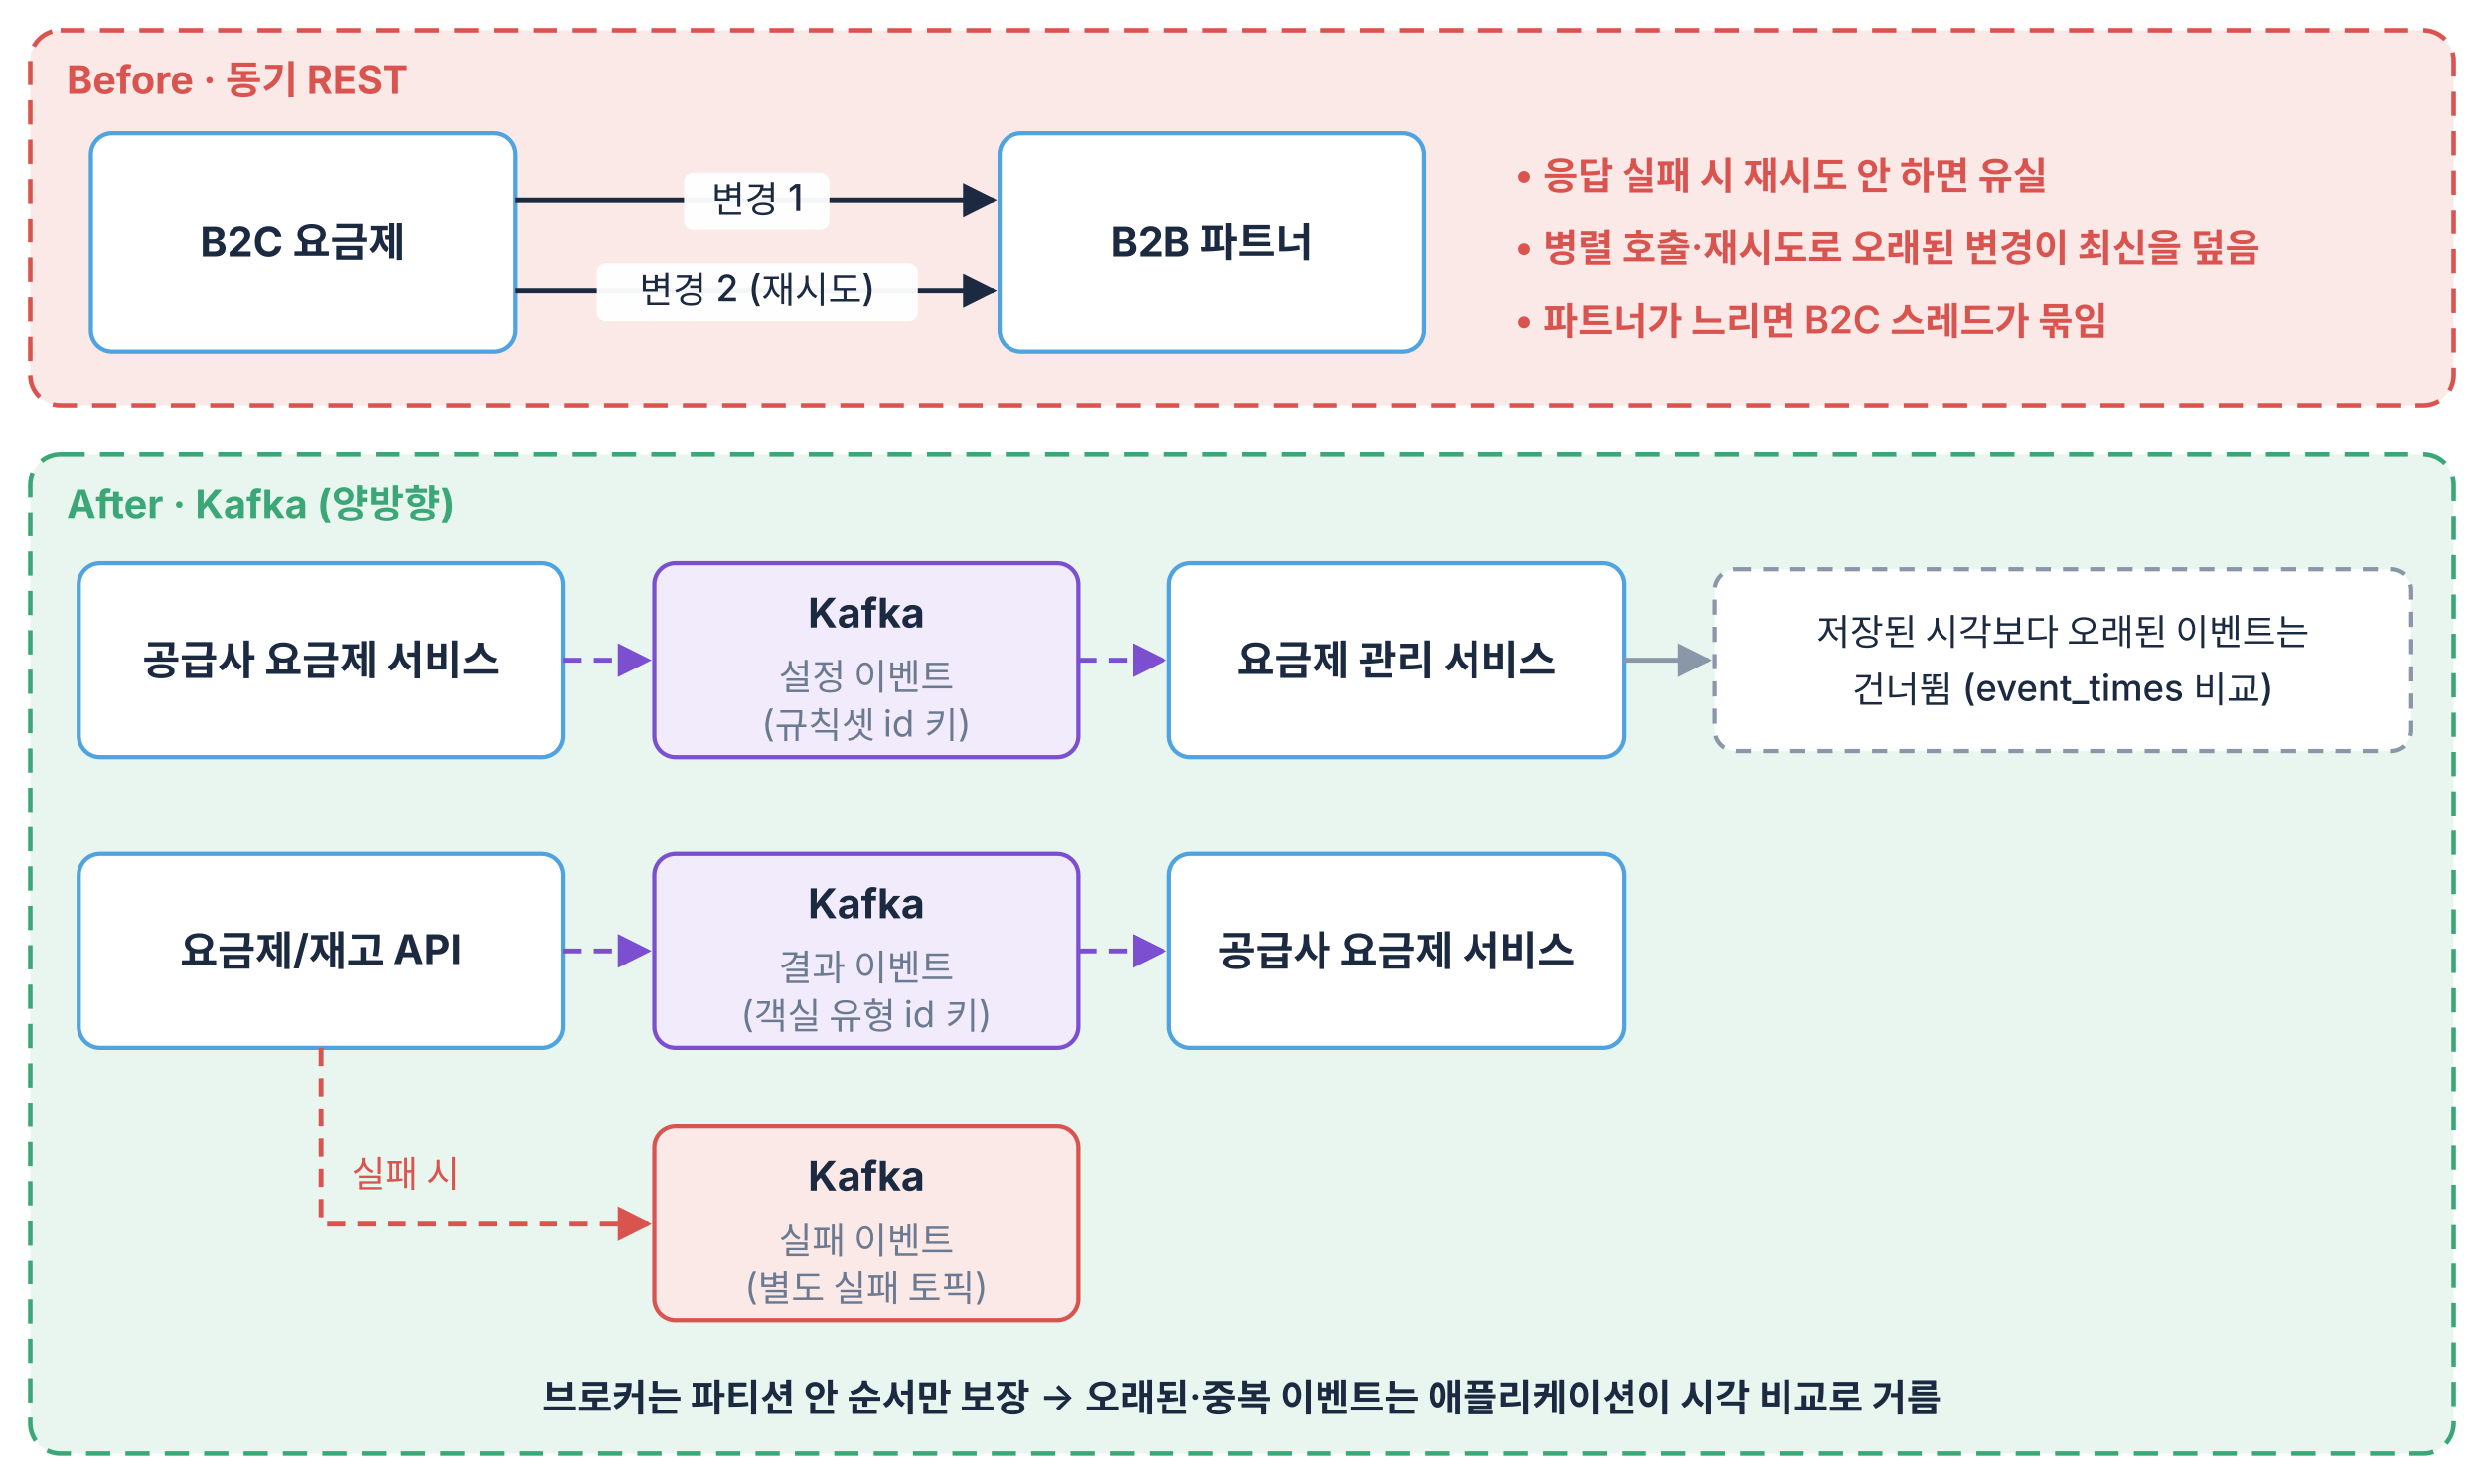
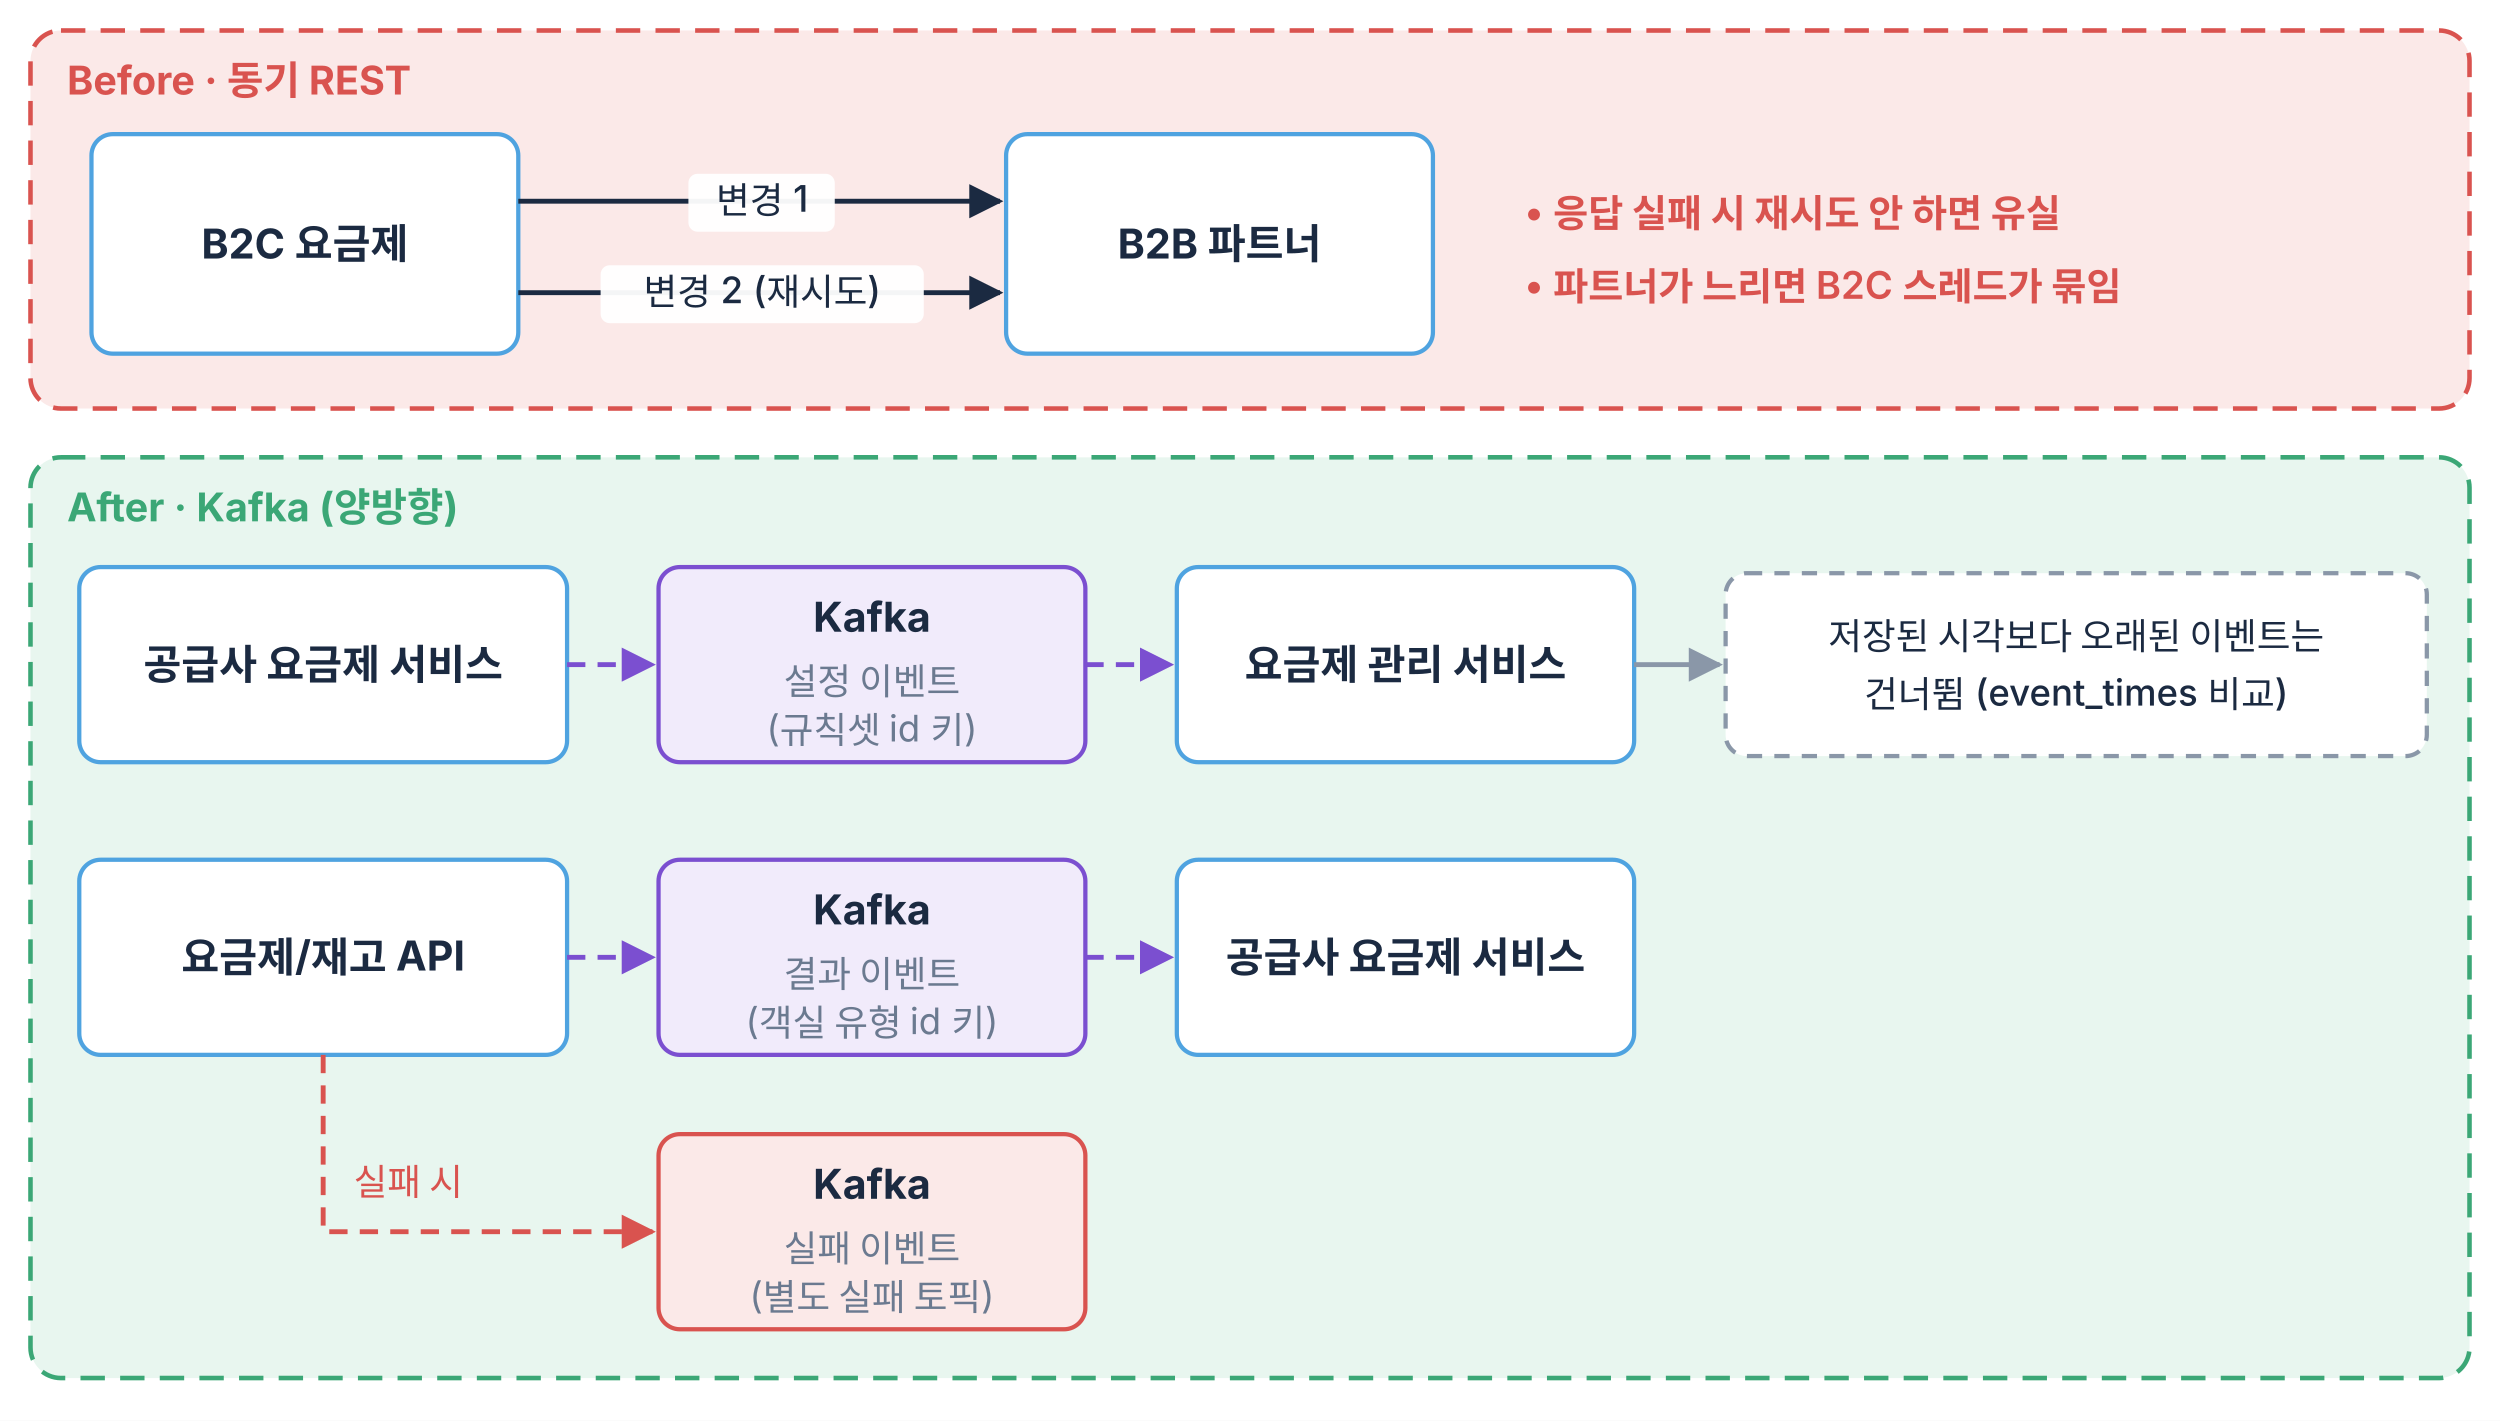
- <svg xmlns="http://www.w3.org/2000/svg" viewBox="0 0 820 490" width="100%" font-family="Pretendard, -apple-system, Apple SD Gothic Neo, Malgun Gothic, Noto Sans KR, sans-serif" style="max-width:820px;background:#fff">
+ <svg xmlns="http://www.w3.org/2000/svg" viewBox="0 0 820 466" width="100%" font-family="Pretendard, -apple-system, Apple SD Gothic Neo, Malgun Gothic, Noto Sans KR, sans-serif" style="max-width:820px;background:#fff">
  <defs>
    <marker id="arr-ink" viewBox="0 0 10 10" refX="9" refY="5" markerWidth="7" markerHeight="7" orient="auto-start-reverse">
      <path d="M0,0 L10,5 L0,10 z" fill="#1B2A41" />
    </marker>
    <marker id="arr-sky" viewBox="0 0 10 10" refX="9" refY="5" markerWidth="7" markerHeight="7" orient="auto-start-reverse">
      <path d="M0,0 L10,5 L0,10 z" fill="#0E7AC4" />
    </marker>
    <marker id="arr-gray" viewBox="0 0 10 10" refX="9" refY="5" markerWidth="7" markerHeight="7" orient="auto-start-reverse">
      <path d="M0,0 L10,5 L0,10 z" fill="#8A97A8" />
    </marker>
    <marker id="arr-purple" viewBox="0 0 10 10" refX="9" refY="5" markerWidth="7" markerHeight="7" orient="auto-start-reverse">
      <path d="M0,0 L10,5 L0,10 z" fill="#7B4FD0" />
    </marker>
    <marker id="arr-good" viewBox="0 0 10 10" refX="9" refY="5" markerWidth="7" markerHeight="7" orient="auto-start-reverse">
      <path d="M0,0 L10,5 L0,10 z" fill="#3BA776" />
    </marker>
    <marker id="arr-red" viewBox="0 0 10 10" refX="9" refY="5" markerWidth="7" markerHeight="7" orient="auto-start-reverse">
      <path d="M0,0 L10,5 L0,10 z" fill="#D9534F" />
    </marker>
  </defs>
-   <rect width="820" height="490" fill="#ffffff" />
+   <rect width="820" height="466" fill="#ffffff" />
  <rect x="10" y="10" width="800" height="124" rx="10" fill="#FBE9E8" stroke="#D9534F" stroke-width="1.5" stroke-dasharray="8 5" />
  <text x="22" y="31" text-anchor="start" font-size="13" font-weight="700" fill="#D9534F">Before · 동기 REST</text>
  <rect x="30" y="44" width="140" height="72" rx="7" fill="#FFFFFF" stroke="#4FA3E0" stroke-width="1.4" />
  <text x="100.0" y="84.8" text-anchor="middle" font-size="13.5" font-weight="700" fill="#1B2A41">B2C 요금제</text>
  <rect x="330" y="44" width="140" height="72" rx="7" fill="#FFFFFF" stroke="#4FA3E0" stroke-width="1.4" />
  <text x="400.0" y="84.8" text-anchor="middle" font-size="13.5" font-weight="700" fill="#1B2A41">B2B 파트너</text>
  <path d="M 170 66 L 328 66" fill="none" stroke="#1B2A41" stroke-width="1.6" marker-end="url(#arr-ink)" />
  <rect x="225.8" y="57.0" width="48" height="19" fill="#FFFFFF" opacity="0.95" rx="3" />
  <text x="250" y="70" text-anchor="middle" font-size="12" font-weight="500" fill="#1B2A41">변경 1</text>
  <path d="M 170 96 L 328 96" fill="none" stroke="#1B2A41" stroke-width="1.6" marker-end="url(#arr-ink)" />
  <rect x="197.0" y="87.0" width="106" height="19" fill="#FFFFFF" opacity="0.95" rx="3" />
  <text x="250" y="100" text-anchor="middle" font-size="12" font-weight="500" fill="#1B2A41">변경 2 (재시도)</text>
-   <text x="500" y="62" text-anchor="start" font-size="12.5" font-weight="600" fill="#D9534F">• 응답 실패 시 재시도 안 하면 유실</text>
-   <text x="500" y="86" text-anchor="start" font-size="12.5" font-weight="600" fill="#D9534F">• 병렬 호출·재시도로 오래된 변경이 최신을 덮음</text>
-   <text x="500" y="110" text-anchor="start" font-size="12.5" font-weight="600" fill="#D9534F">• 파트너가 느리면 B2C 스레드가 묶임</text>
-   <rect x="10" y="150" width="800" height="330" rx="10" fill="#E8F6EF" stroke="#3BA776" stroke-width="1.5" stroke-dasharray="8 5" />
+   <text x="500" y="74" text-anchor="start" font-size="12.5" font-weight="600" fill="#D9534F">• 응답 실패 시 재시도 안 하면 유실</text>
+   <text x="500" y="98" text-anchor="start" font-size="12.5" font-weight="600" fill="#D9534F">• 파트너가 느리면 B2C 스레드가 묶임</text>
+   <rect x="10" y="150" width="800" height="302" rx="10" fill="#E8F6EF" stroke="#3BA776" stroke-width="1.5" stroke-dasharray="8 5" />
  <text x="22" y="171" text-anchor="start" font-size="13" font-weight="700" fill="#3BA776">After · Kafka (양방향)</text>
  <rect x="26" y="186" width="160" height="64" rx="7" fill="#FFFFFF" stroke="#4FA3E0" stroke-width="1.4" />
  <text x="106.0" y="222.8" text-anchor="middle" font-size="13.5" font-weight="700" fill="#1B2A41">공급사 요금제 서비스</text>
  <rect x="216" y="186" width="140" height="64" rx="7" fill="#F1EBFB" stroke="#7B4FD0" stroke-width="1.4" />
  <text x="286.0" y="207.2" text-anchor="middle" font-size="13.5" font-weight="700" fill="#1B2A41">Kafka</text>
  <text x="286.0" y="227.8" text-anchor="middle" font-size="12" fill="#6B7A90">설정 이벤트</text>
  <text x="286.0" y="243.2" text-anchor="middle" font-size="12" fill="#6B7A90">(규칙셋 id 키)</text>
  <rect x="386" y="186" width="150" height="64" rx="7" fill="#FFFFFF" stroke="#4FA3E0" stroke-width="1.4" />
  <text x="461.0" y="222.8" text-anchor="middle" font-size="13.5" font-weight="700" fill="#1B2A41">요금제 관리 서비스</text>
  <rect x="566" y="188" width="230" height="60" rx="7" fill="#FFFFFF" stroke="#8A97A8" stroke-width="1.4" stroke-dasharray="5 4" opacity="1.0" />
  <text x="681" y="213" text-anchor="middle" font-size="12" font-weight="500" fill="#1B2A41">저장된 시각보다 오래된 이벤트는</text>
  <text x="681" y="232" text-anchor="middle" font-size="12" font-weight="500" fill="#1B2A41">건너뜀 (event_times 비교)</text>
  <path d="M 186 218 L 214 218" fill="none" stroke="#7B4FD0" stroke-width="1.6" stroke-dasharray="6 4" marker-end="url(#arr-purple)" />
  <path d="M 356 218 L 384 218" fill="none" stroke="#7B4FD0" stroke-width="1.6" stroke-dasharray="6 4" marker-end="url(#arr-purple)" />
  <path d="M 536 218 L 564 218" fill="none" stroke="#8A97A8" stroke-width="1.6" marker-end="url(#arr-gray)" />
  <rect x="26" y="282" width="160" height="64" rx="7" fill="#FFFFFF" stroke="#4FA3E0" stroke-width="1.4" />
  <text x="106.0" y="318.8" text-anchor="middle" font-size="13.5" font-weight="700" fill="#1B2A41">요금제/재고 API</text>
  <rect x="216" y="282" width="140" height="64" rx="7" fill="#F1EBFB" stroke="#7B4FD0" stroke-width="1.4" />
  <text x="286.0" y="303.2" text-anchor="middle" font-size="13.5" font-weight="700" fill="#1B2A41">Kafka</text>
  <text x="286.0" y="323.8" text-anchor="middle" font-size="12" fill="#6B7A90">결과 이벤트</text>
  <text x="286.0" y="339.2" text-anchor="middle" font-size="12" fill="#6B7A90">(객실 유형 id 키)</text>
  <rect x="386" y="282" width="150" height="64" rx="7" fill="#FFFFFF" stroke="#4FA3E0" stroke-width="1.4" />
  <text x="461.0" y="318.8" text-anchor="middle" font-size="13.5" font-weight="700" fill="#1B2A41">공급사 요금제 서비스</text>
  <path d="M 186 314 L 214 314" fill="none" stroke="#7B4FD0" stroke-width="1.6" stroke-dasharray="6 4" marker-end="url(#arr-purple)" />
  <path d="M 356 314 L 384 314" fill="none" stroke="#7B4FD0" stroke-width="1.6" stroke-dasharray="6 4" marker-end="url(#arr-purple)" />
  <rect x="216" y="372" width="140" height="64" rx="7" fill="#FBE9E8" stroke="#D9534F" stroke-width="1.4" />
  <text x="286.0" y="393.2" text-anchor="middle" font-size="13.5" font-weight="700" fill="#1B2A41">Kafka</text>
  <text x="286.0" y="413.8" text-anchor="middle" font-size="12" fill="#6B7A90">실패 이벤트</text>
  <text x="286.0" y="429.2" text-anchor="middle" font-size="12" fill="#6B7A90">(별도 실패 토픽)</text>
  <path d="M 106 346 L 106 404 L 214 404" fill="none" stroke="#D9534F" stroke-width="1.6" stroke-dasharray="6 4" marker-end="url(#arr-red)" />
  <text x="116" y="392" text-anchor="start" font-size="12" font-weight="500" fill="#D9534F">실패 시</text>
-   <text x="410" y="466" text-anchor="middle" font-size="12.5" font-weight="600" fill="#1B2A41">브로커는 파티션 안 순서만 보장 → 오래된·중복 이벤트는 애플리케이션이 시각 비교로 거름</text>
</svg>
